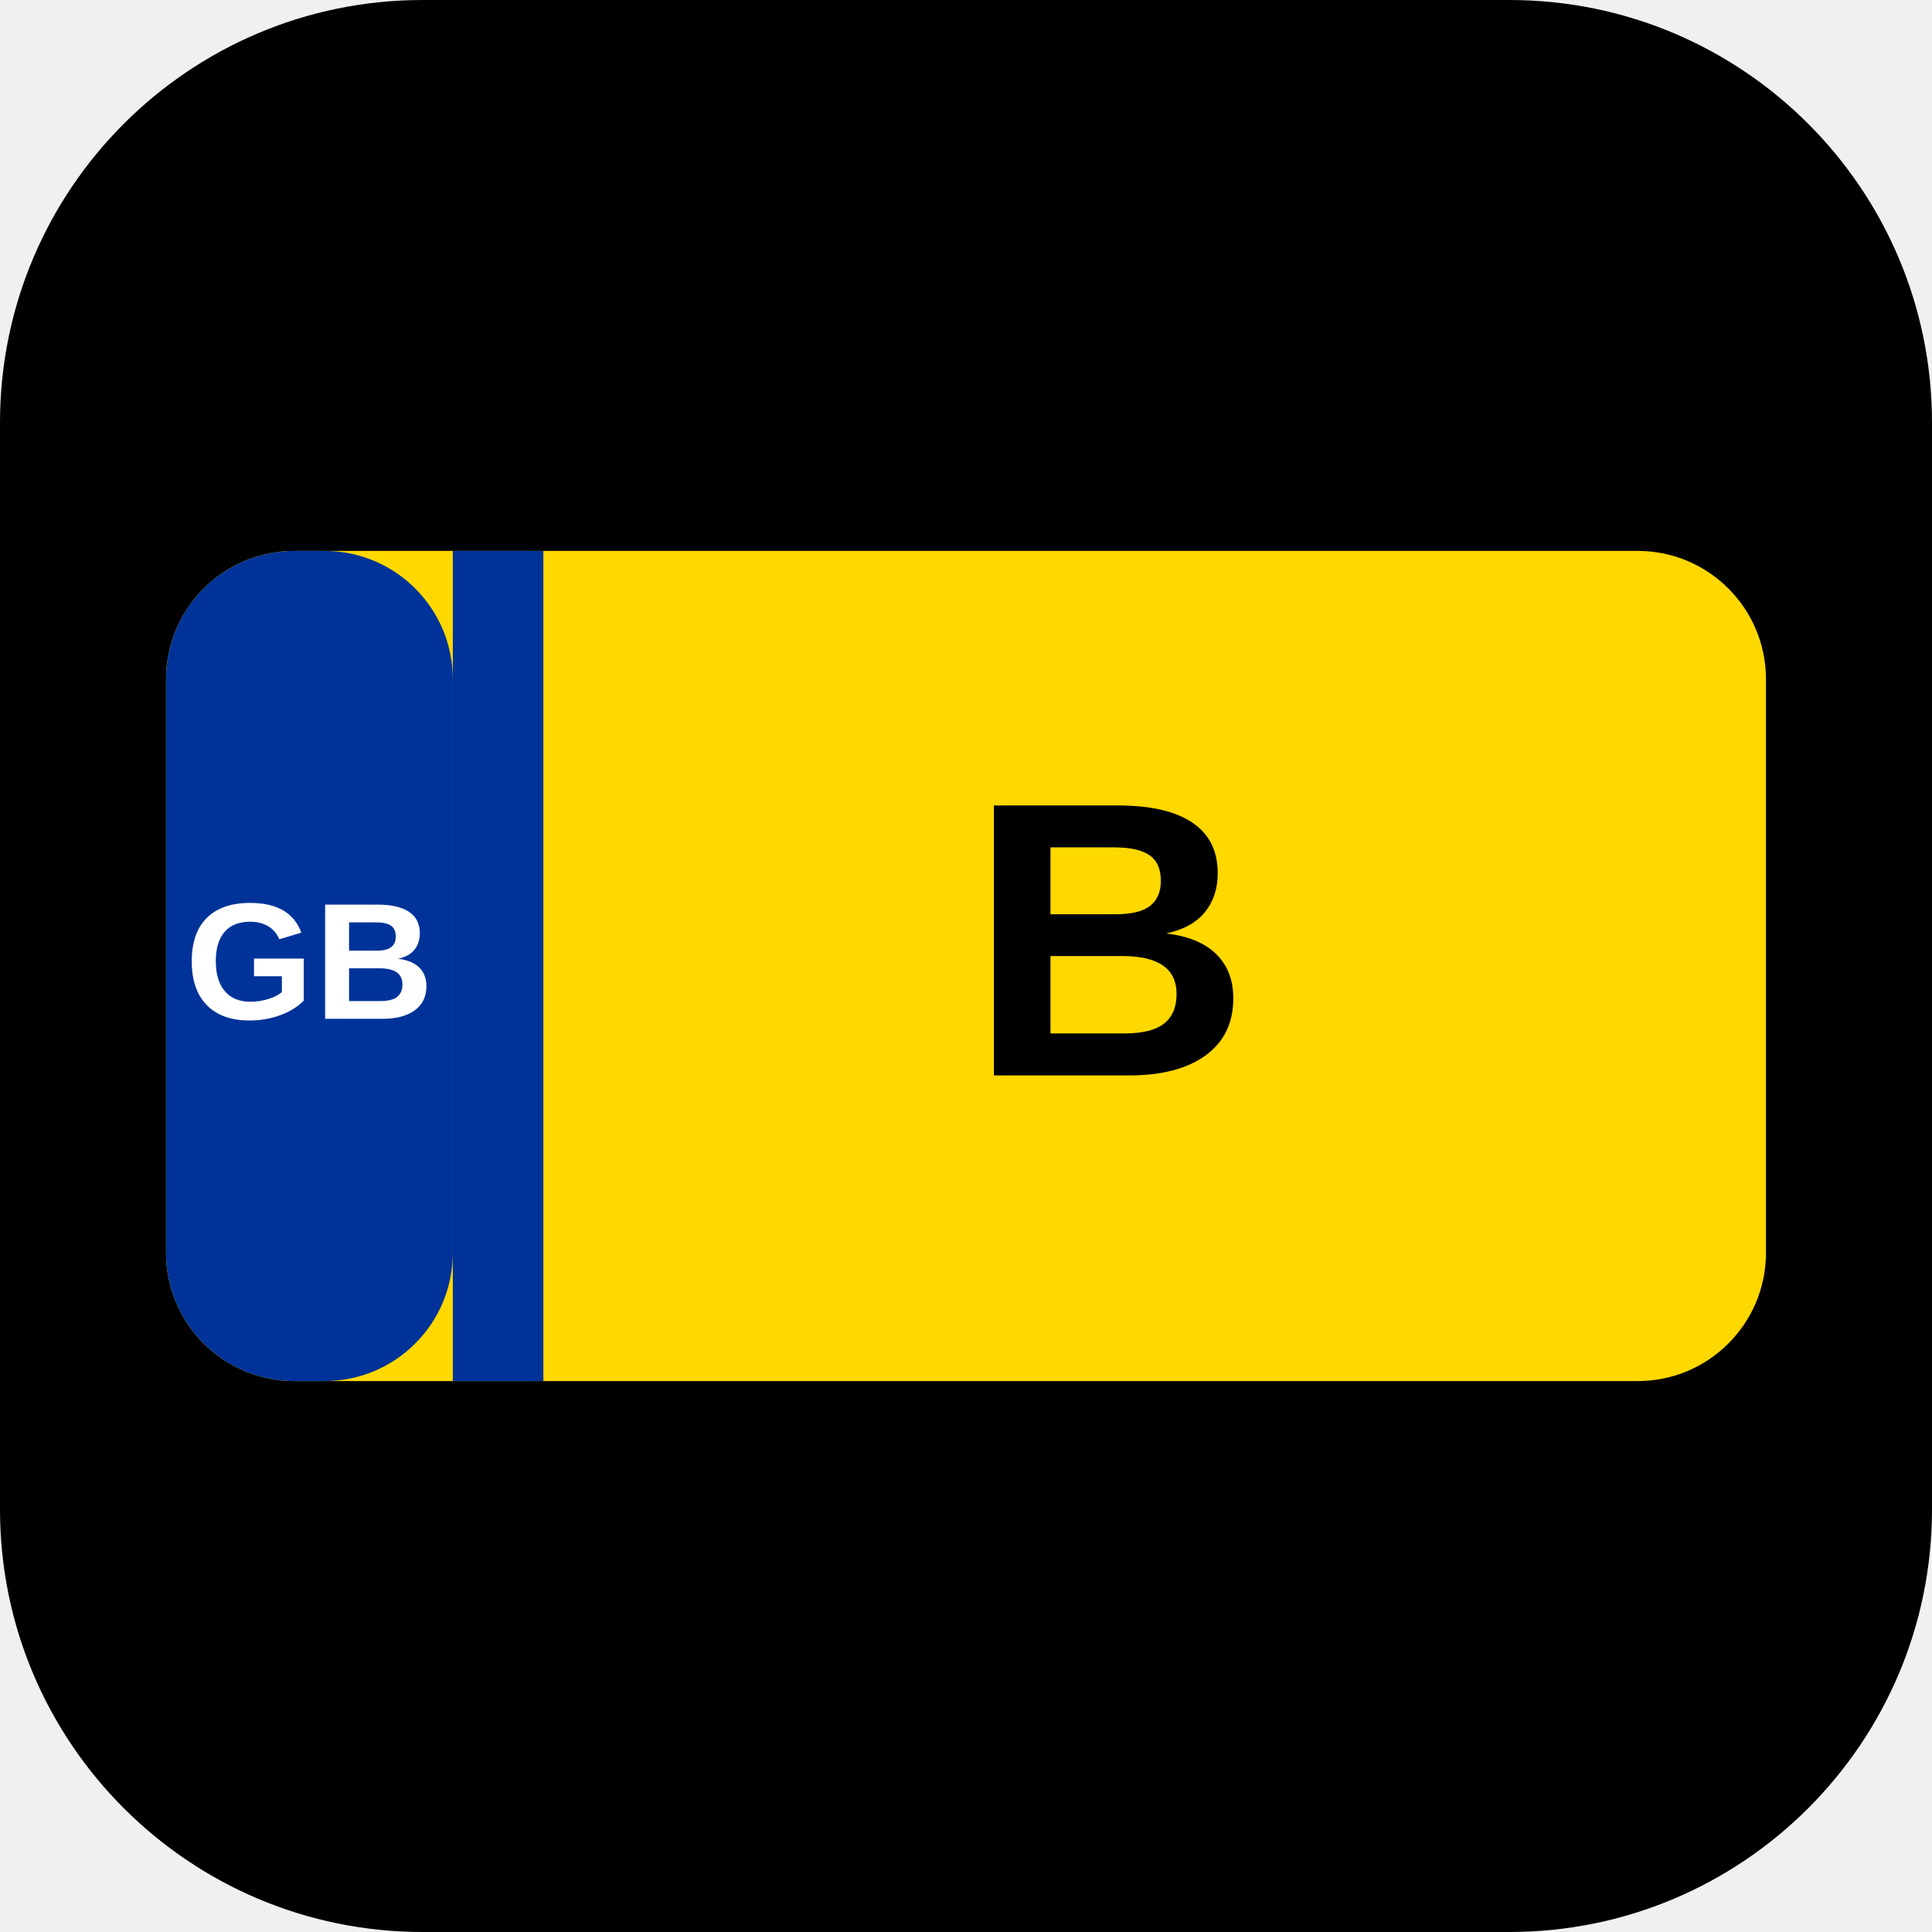
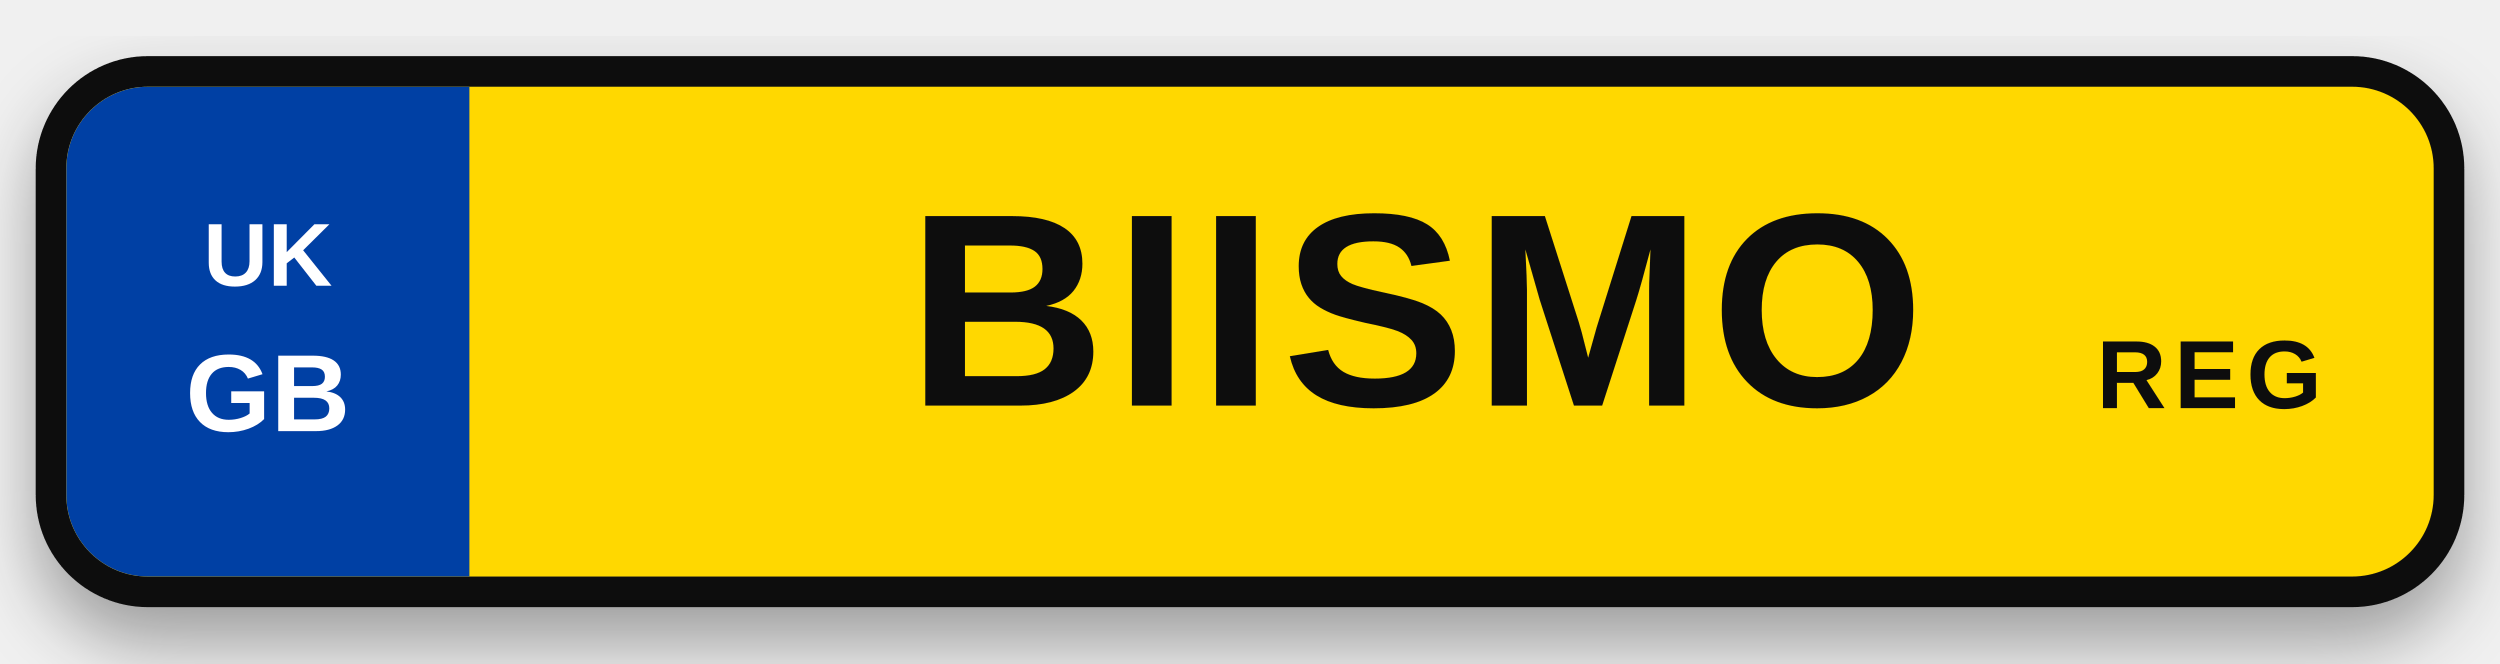
- <svg xmlns="http://www.w3.org/2000/svg" viewBox="0 0 512 512" role="img" aria-labelledby="title">
-   <rect width="512" height="512" rx="112" fill="#000" />
-   <rect x="44" y="146" width="424" height="220" rx="34" fill="#ffd800" />
-   <rect x="44" y="146" width="76" height="220" rx="34" fill="#003399" />
-   <path d="M120 146h24v220h-24z" fill="#003399" />
-   <text x="82" y="270" text-anchor="middle" fill="#fff" font-family="Arial, sans-serif" font-size="44" font-weight="700">GB</text>
-   <text x="294" y="285" text-anchor="middle" fill="#000" font-family="Arial, sans-serif" font-size="104" font-weight="900">B</text>
+ <svg xmlns="http://www.w3.org/2000/svg" viewBox="0 0 980 260" role="img" aria-labelledby="title desc">
+   <defs>
+     <filter id="shadow" x="-10%" y="-20%" width="120%" height="150%">
+       <feDropShadow dx="0" dy="14" stdDeviation="14" flood-color="#000" flood-opacity=".35" />
+     </filter>
+   </defs>
+   <g filter="url(#shadow)">
+     <rect x="20" y="28" width="940" height="204" rx="38" fill="#ffd800" stroke="#111" stroke-width="12" />
+     <path d="M58 34h126v192H58a32 32 0 0 1-32-32V66a32 32 0 0 1 32-32Z" fill="#063fa4" />
+     <text x="105" y="112" text-anchor="middle" fill="#fff" font-family="Arial,Helvetica,sans-serif" font-size="35" font-weight="800">UK</text>
+     <text x="105" y="169" text-anchor="middle" fill="#fff" font-family="Arial,Helvetica,sans-serif" font-size="43" font-weight="900">GB</text>
+     <text x="555" y="159" text-anchor="middle" fill="#101010" font-family="Arial Black,Arial,Helvetica,sans-serif" font-size="108" font-weight="900" letter-spacing="3">BIISMO</text>
+     <text x="866" y="160" text-anchor="middle" fill="#101010" font-family="Arial,Helvetica,sans-serif" font-size="38" font-weight="900" letter-spacing="3">REG</text>
+   </g>
</svg>
